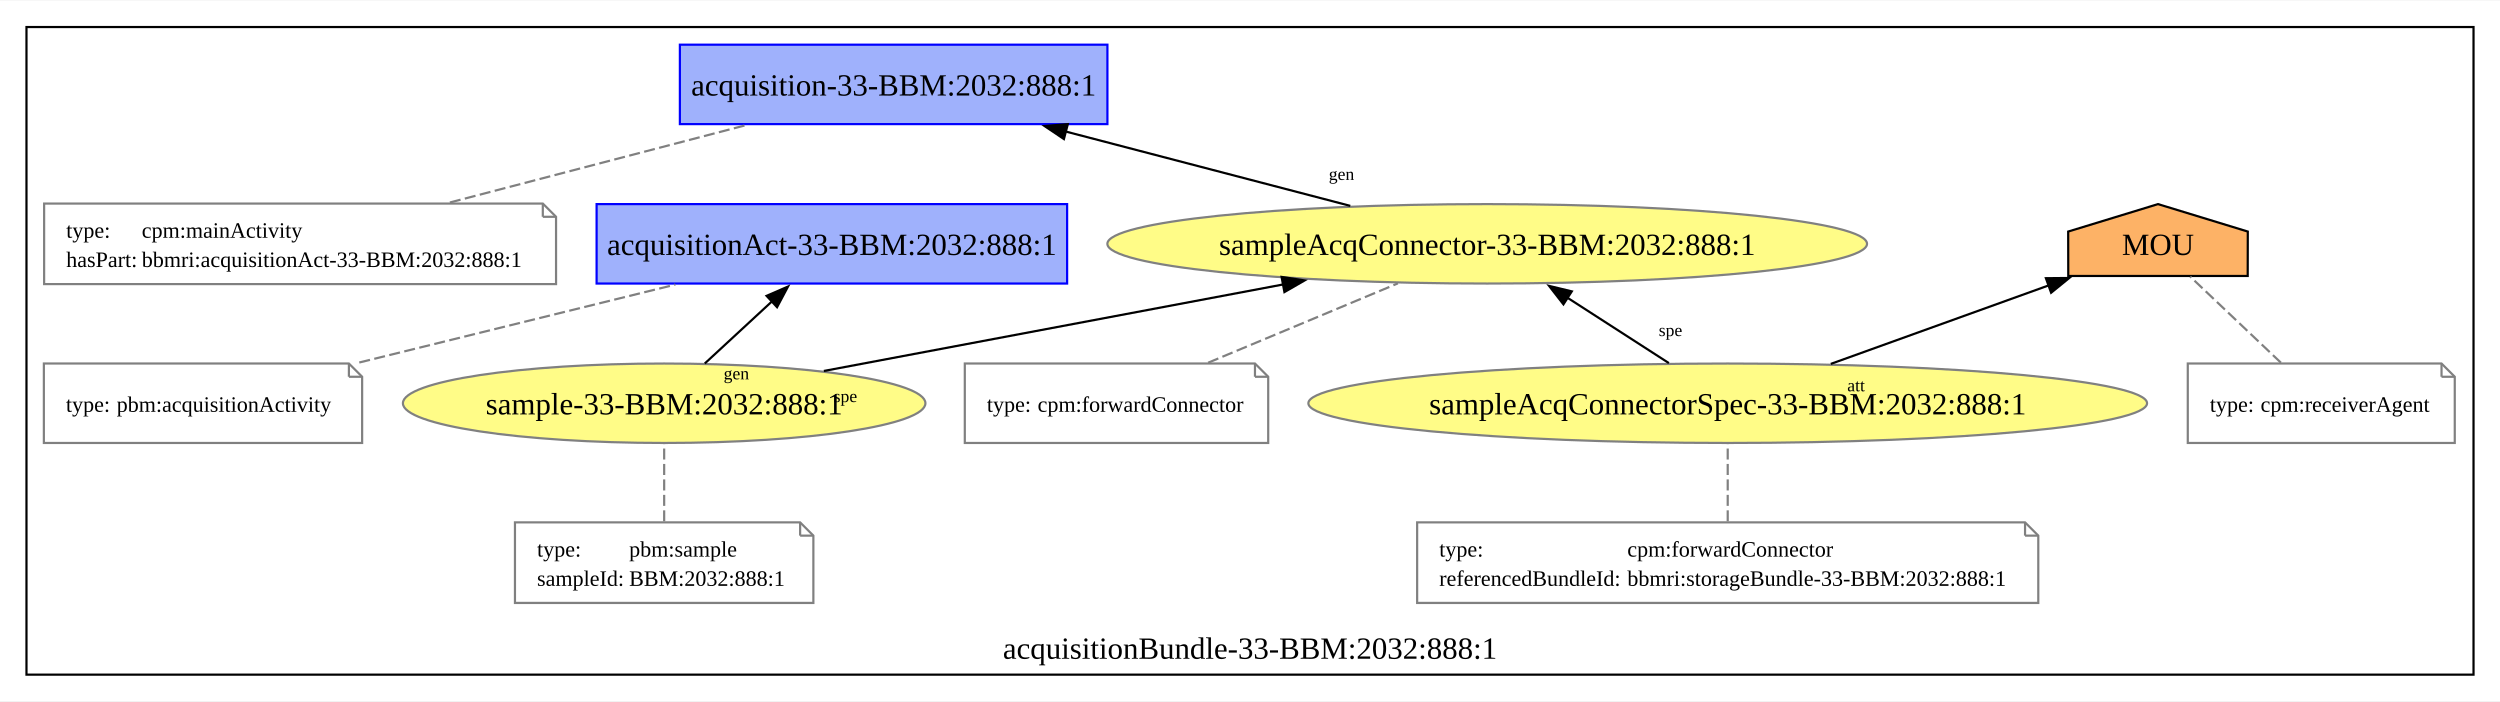
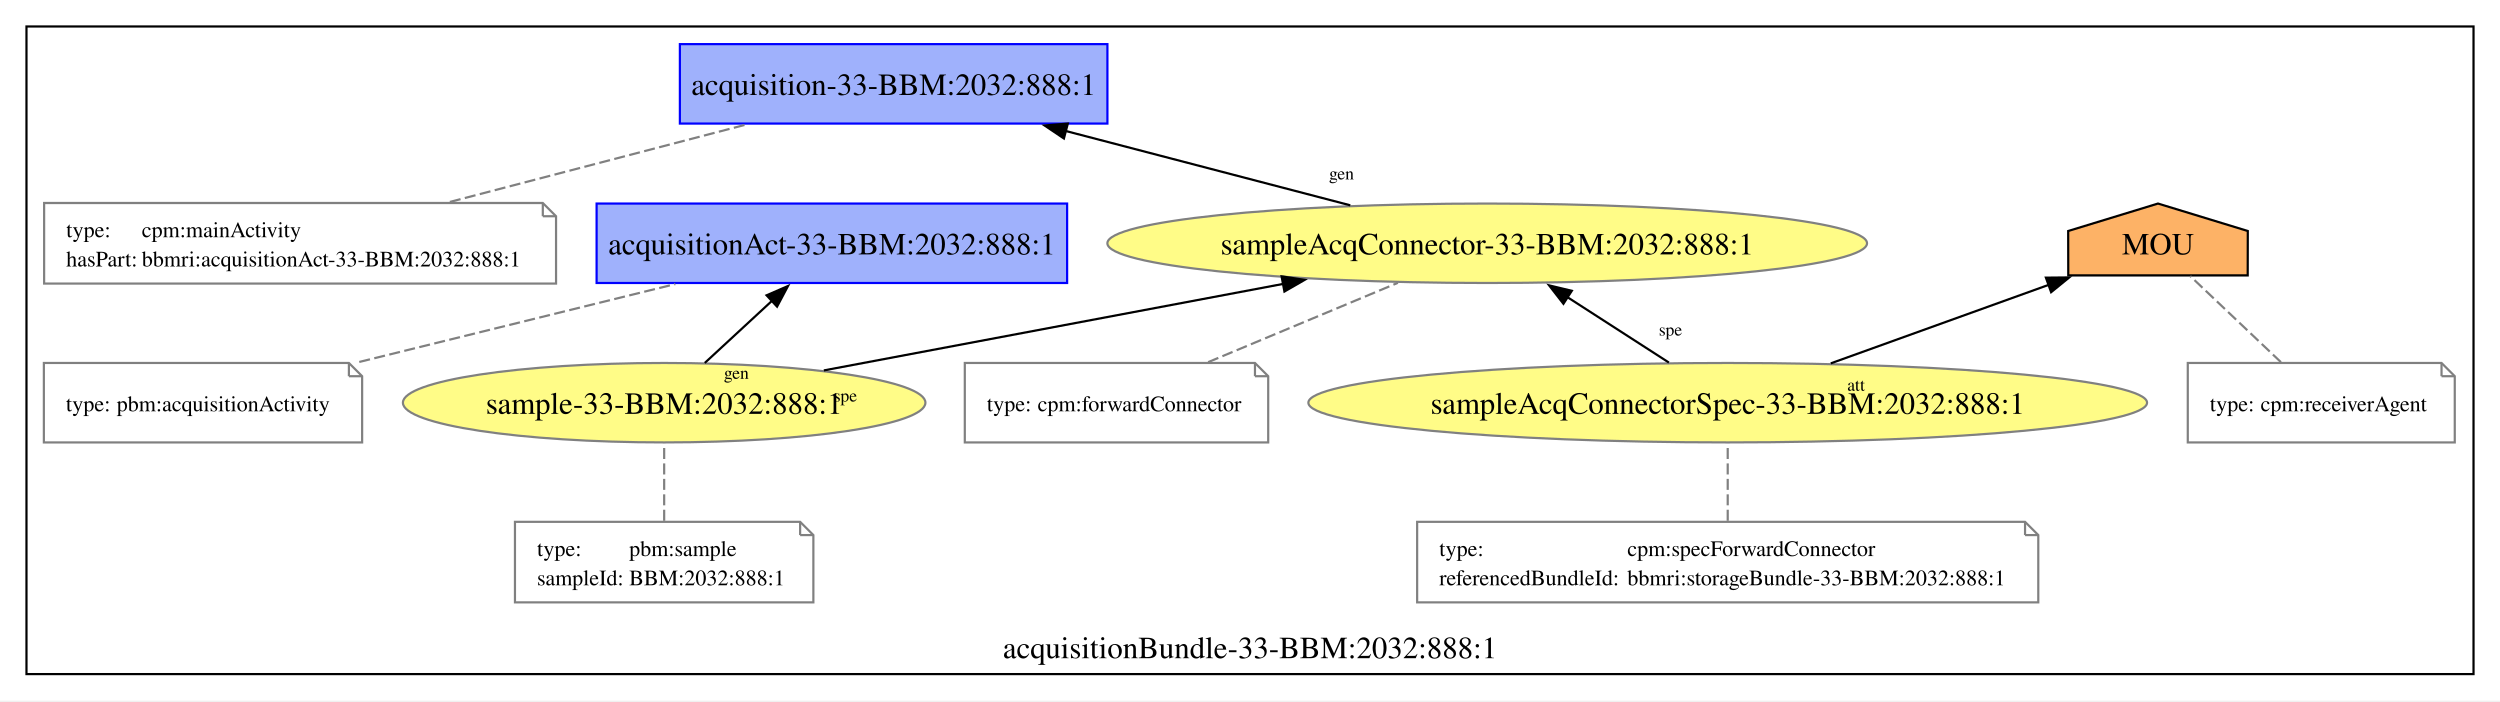
- <svg xmlns="http://www.w3.org/2000/svg" xmlns:xlink="http://www.w3.org/1999/xlink" width="1133pt" height="318pt" viewBox="0.00 0.00 1133.00 317.50">
+ <svg xmlns="http://www.w3.org/2000/svg" xmlns:xlink="http://www.w3.org/1999/xlink" width="1133pt" height="318pt" viewBox="0.00 0.00 1133.00 318.00">
  <g id="graph0" class="graph" transform="scale(1 1) rotate(0) translate(4 313.5)">
    <polygon fill="white" stroke="none" points="-4,4 -4,-313.5 1129,-313.5 1129,4 -4,4" />
    <g id="clust1" class="cluster">
      <g id="a_clust1">
        <a xlink:href="http://www.bbmri.cz/schemas/biobank/data#acquisitionBundle-33-BBM:2032:888:1" xlink:title="acquisitionBundle-33-BBM:2032:888:1">
          <polygon fill="none" stroke="black" points="8,-8 8,-301.5 1117,-301.5 1117,-8 8,-8" />
-           <text text-anchor="middle" x="562.5" y="-15.2" font-family="Times New Roman,serif" font-size="14.00">acquisitionBundle-33-BBM:2032:888:1</text>
+           <text xml:space="preserve" text-anchor="middle" x="562.5" y="-15.2" font-family="Times,serif" font-size="14.00">acquisitionBundle-33-BBM:2032:888:1</text>
        </a>
      </g>
    </g>
    <g id="node1" class="node">
      <g id="a_node1">
        <a xlink:href="http://www.bbmri.cz/schemas/biobank/data#acquisition-33-BBM:2032:888:1" xlink:title="acquisition-33-BBM:2032:888:1">
          <polygon fill="#9fb1fc" stroke="#0000ff" points="497.88,-293.5 304.12,-293.5 304.12,-257.5 497.88,-257.5 497.88,-293.5" />
-           <text text-anchor="middle" x="401" y="-270.45" font-family="Times New Roman,serif" font-size="14.00">acquisition-33-BBM:2032:888:1</text>
+           <text xml:space="preserve" text-anchor="middle" x="401" y="-270.45" font-family="Times,serif" font-size="14.00">acquisition-33-BBM:2032:888:1</text>
        </a>
      </g>
    </g>
    <g id="node2" class="node">
      <polygon fill="none" stroke="gray" points="242,-221.5 16,-221.5 16,-185 248,-185 248,-215.5 242,-221.5" />
      <polyline fill="none" stroke="gray" points="242,-221.5 242,-215.5" />
      <polyline fill="none" stroke="gray" points="248,-215.5 242,-215.5" />
-       <text text-anchor="start" x="26" y="-206" font-family="Times New Roman,serif" font-size="10.00">type:</text>
-       <text text-anchor="start" x="60.25" y="-206" font-family="Times New Roman,serif" font-size="10.00">cpm:mainActivity</text>
-       <text text-anchor="start" x="26" y="-192.75" font-family="Times New Roman,serif" font-size="10.00">hasPart:</text>
-       <text text-anchor="start" x="60.25" y="-192.75" font-family="Times New Roman,serif" font-size="10.00">bbmri:acquisitionAct-33-BBM:2032:888:1</text>
+       <text xml:space="preserve" text-anchor="start" x="26" y="-206" font-family="Times,serif" font-size="10.00">type:</text>
+       <text xml:space="preserve" text-anchor="start" x="60.25" y="-206" font-family="Times,serif" font-size="10.00">cpm:mainActivity</text>
+       <text xml:space="preserve" text-anchor="start" x="26" y="-192.75" font-family="Times,serif" font-size="10.00">hasPart:</text>
+       <text xml:space="preserve" text-anchor="start" x="60.25" y="-192.75" font-family="Times,serif" font-size="10.00">bbmri:acquisitionAct-33-BBM:2032:888:1</text>
    </g>
    <g id="edge1" class="edge">
      <path fill="none" stroke="gray" stroke-dasharray="5,2" d="M199.88,-221.98C240.97,-232.71 293.16,-246.34 334.07,-257.02" />
    </g>
    <g id="node3" class="node">
      <g id="a_node3">
        <a xlink:href="http://www.bbmri.cz/schemas/biobank/data#acquisitionAct-33-BBM:2032:888:1" xlink:title="acquisitionAct-33-BBM:2032:888:1">
          <polygon fill="#9fb1fc" stroke="#0000ff" points="479.62,-221.25 266.38,-221.25 266.38,-185.25 479.62,-185.25 479.62,-221.25" />
-           <text text-anchor="middle" x="373" y="-198.2" font-family="Times New Roman,serif" font-size="14.00">acquisitionAct-33-BBM:2032:888:1</text>
+           <text xml:space="preserve" text-anchor="middle" x="373" y="-198.2" font-family="Times,serif" font-size="14.00">acquisitionAct-33-BBM:2032:888:1</text>
        </a>
      </g>
    </g>
    <g id="node4" class="node">
      <polygon fill="none" stroke="gray" points="154.12,-149 15.88,-149 15.88,-113 160.12,-113 160.12,-143 154.12,-149" />
      <polyline fill="none" stroke="gray" points="154.12,-149 154.12,-143" />
      <polyline fill="none" stroke="gray" points="160.12,-143 154.12,-143" />
-       <text text-anchor="start" x="25.88" y="-127.12" font-family="Times New Roman,serif" font-size="10.00">type:</text>
-       <text text-anchor="start" x="48.88" y="-127.12" font-family="Times New Roman,serif" font-size="10.00">pbm:acquisitionActivity</text>
+       <text xml:space="preserve" text-anchor="start" x="25.88" y="-127.12" font-family="Times,serif" font-size="10.00">type:</text>
+       <text xml:space="preserve" text-anchor="start" x="48.88" y="-127.12" font-family="Times,serif" font-size="10.00">pbm:acquisitionActivity</text>
    </g>
    <g id="edge2" class="edge">
      <path fill="none" stroke="gray" stroke-dasharray="5,2" d="M158.82,-149.46C202.5,-160.22 258.34,-173.99 302.05,-184.76" />
    </g>
    <g id="node5" class="node">
      <g id="a_node5">
        <a xlink:href="http://www.bbmri.cz/schemas/biobank/data#sampleAcqConnector-33-BBM:2032:888:1" xlink:title="sampleAcqConnector-33-BBM:2032:888:1">
          <ellipse fill="#fffc87" stroke="#808080" cx="670" cy="-203.25" rx="172.14" ry="18" />
-           <text text-anchor="middle" x="670" y="-198.2" font-family="Times New Roman,serif" font-size="14.00">sampleAcqConnector-33-BBM:2032:888:1</text>
+           <text xml:space="preserve" text-anchor="middle" x="670" y="-198.2" font-family="Times,serif" font-size="14.00">sampleAcqConnector-33-BBM:2032:888:1</text>
        </a>
      </g>
    </g>
    <g id="edge7" class="edge">
      <path fill="none" stroke="black" d="M607.95,-220.45C569.57,-230.48 519.98,-243.43 478.97,-254.14" />
      <polygon fill="black" stroke="black" points="478.17,-250.73 469.38,-256.64 479.94,-257.5 478.17,-250.73" />
-       <text text-anchor="middle" x="603.97" y="-232.19" font-family="Times New Roman,serif" font-size="8.00">gen</text>
+       <text xml:space="preserve" text-anchor="middle" x="603.97" y="-232.19" font-family="Times,serif" font-size="8.00">gen</text>
    </g>
    <g id="node6" class="node">
      <polygon fill="none" stroke="gray" points="564.75,-149 433.25,-149 433.25,-113 570.75,-113 570.75,-143 564.75,-149" />
      <polyline fill="none" stroke="gray" points="564.75,-149 564.75,-143" />
      <polyline fill="none" stroke="gray" points="570.75,-143 564.75,-143" />
-       <text text-anchor="start" x="443.25" y="-127.12" font-family="Times New Roman,serif" font-size="10.00">type:</text>
-       <text text-anchor="start" x="466.25" y="-127.12" font-family="Times New Roman,serif" font-size="10.00">cpm:forwardConnector</text>
+       <text xml:space="preserve" text-anchor="start" x="443.25" y="-127.12" font-family="Times,serif" font-size="10.00">type:</text>
+       <text xml:space="preserve" text-anchor="start" x="466.25" y="-127.12" font-family="Times,serif" font-size="10.00">cpm:forwardConnector</text>
    </g>
    <g id="edge3" class="edge">
      <path fill="none" stroke="gray" stroke-dasharray="5,2" d="M543.53,-149.37C569.76,-160.34 603.5,-174.44 629.53,-185.33" />
    </g>
    <g id="node7" class="node">
      <g id="a_node7">
        <a xlink:href="http://www.bbmri.cz/schemas/biobank/data#sampleAcqConnectorSpec-33-BBM:2032:888:1" xlink:title="sampleAcqConnectorSpec-33-BBM:2032:888:1">
          <ellipse fill="#fffc87" stroke="#808080" cx="779" cy="-131" rx="190.05" ry="18" />
-           <text text-anchor="middle" x="779" y="-125.95" font-family="Times New Roman,serif" font-size="14.00">sampleAcqConnectorSpec-33-BBM:2032:888:1</text>
+           <text xml:space="preserve" text-anchor="middle" x="779" y="-125.95" font-family="Times,serif" font-size="14.00">sampleAcqConnectorSpec-33-BBM:2032:888:1</text>
        </a>
      </g>
    </g>
    <g id="edge9" class="edge">
      <path fill="none" stroke="black" d="M752.34,-149.19C738.48,-158.12 721.34,-169.16 706.3,-178.86" />
      <polygon fill="black" stroke="black" points="704.55,-175.82 698.04,-184.18 708.34,-181.7 704.55,-175.82" />
-       <text text-anchor="middle" x="753.07" y="-161.44" font-family="Times New Roman,serif" font-size="8.00">spe</text>
+       <text xml:space="preserve" text-anchor="middle" x="753.07" y="-161.44" font-family="Times,serif" font-size="8.00">spe</text>
    </g>
    <g id="node11" class="node">
      <g id="a_node11">
        <a xlink:href="http://www.bbmri.cz/schemas/biobank/data#MOU" xlink:title="MOU">
          <polygon fill="#fdb266" stroke="black" points="1014.7,-208.81 974,-221.25 933.3,-208.81 933.34,-188.69 1014.66,-188.69 1014.7,-208.81" />
-           <text text-anchor="middle" x="974" y="-198.2" font-family="Times New Roman,serif" font-size="14.00">MOU</text>
+           <text xml:space="preserve" text-anchor="middle" x="974" y="-198.2" font-family="Times,serif" font-size="14.00">MOU</text>
        </a>
      </g>
    </g>
    <g id="edge8" class="edge">
      <path fill="none" stroke="black" d="M825.71,-148.83C855.51,-159.56 894.1,-173.47 924.44,-184.4" />
      <polygon fill="black" stroke="black" points="923.2,-187.67 933.79,-187.77 925.57,-181.08 923.2,-187.67" />
-       <text text-anchor="middle" x="837.17" y="-136.42" font-family="Times New Roman,serif" font-size="8.00">att</text>
+       <text xml:space="preserve" text-anchor="middle" x="837.17" y="-136.42" font-family="Times,serif" font-size="8.00">att</text>
    </g>
    <g id="node8" class="node">
      <polygon fill="none" stroke="gray" points="913.75,-77 638.25,-77 638.25,-40.5 919.75,-40.5 919.75,-71 913.75,-77" />
      <polyline fill="none" stroke="gray" points="913.75,-77 913.75,-71" />
      <polyline fill="none" stroke="gray" points="919.75,-71 913.75,-71" />
-       <text text-anchor="start" x="648.25" y="-61.5" font-family="Times New Roman,serif" font-size="10.00">type:</text>
-       <text text-anchor="start" x="733.5" y="-61.5" font-family="Times New Roman,serif" font-size="10.00">cpm:forwardConnector</text>
-       <text text-anchor="start" x="648.25" y="-48.25" font-family="Times New Roman,serif" font-size="10.00">referencedBundleId:</text>
-       <text text-anchor="start" x="733.5" y="-48.25" font-family="Times New Roman,serif" font-size="10.00">bbmri:storageBundle-33-BBM:2032:888:1</text>
+       <text xml:space="preserve" text-anchor="start" x="648.25" y="-61.5" font-family="Times,serif" font-size="10.00">type:</text>
+       <text xml:space="preserve" text-anchor="start" x="733.5" y="-61.5" font-family="Times,serif" font-size="10.00">cpm:specForwardConnector</text>
+       <text xml:space="preserve" text-anchor="start" x="648.25" y="-48.25" font-family="Times,serif" font-size="10.00">referencedBundleId:</text>
+       <text xml:space="preserve" text-anchor="start" x="733.5" y="-48.25" font-family="Times,serif" font-size="10.00">bbmri:storageBundle-33-BBM:2032:888:1</text>
    </g>
    <g id="edge4" class="edge">
      <path fill="none" stroke="gray" stroke-dasharray="5,2" d="M779,-77.48C779,-88.21 779,-101.84 779,-112.52" />
    </g>
    <g id="node9" class="node">
      <g id="a_node9">
        <a xlink:href="http://www.bbmri.cz/schemas/biobank/data#sample-33-BBM:2032:888:1" xlink:title="sample-33-BBM:2032:888:1">
          <ellipse fill="#fffc87" stroke="#808080" cx="297" cy="-131" rx="118.4" ry="18" />
-           <text text-anchor="middle" x="297" y="-125.95" font-family="Times New Roman,serif" font-size="14.00">sample-33-BBM:2032:888:1</text>
+           <text xml:space="preserve" text-anchor="middle" x="297" y="-125.95" font-family="Times,serif" font-size="14.00">sample-33-BBM:2032:888:1</text>
        </a>
      </g>
    </g>
    <g id="edge11" class="edge">
      <path fill="none" stroke="black" d="M315.4,-149.01C324.6,-157.51 335.9,-167.96 346.06,-177.35" />
      <polygon fill="black" stroke="black" points="343.41,-179.67 353.13,-183.89 348.16,-174.53 343.41,-179.67" />
-       <text text-anchor="middle" x="329.72" y="-141.83" font-family="Times New Roman,serif" font-size="8.00">gen</text>
+       <text xml:space="preserve" text-anchor="middle" x="329.72" y="-141.83" font-family="Times,serif" font-size="8.00">gen</text>
    </g>
    <g id="edge10" class="edge">
      <path fill="none" stroke="black" d="M369.36,-145.63C428.84,-156.83 513.49,-172.77 577.82,-184.89" />
      <polygon fill="black" stroke="black" points="576.81,-188.26 587.28,-186.67 578.1,-181.38 576.81,-188.26" />
-       <text text-anchor="middle" x="379.14" y="-131.53" font-family="Times New Roman,serif" font-size="8.00">spe</text>
+       <text xml:space="preserve" text-anchor="middle" x="379.14" y="-131.53" font-family="Times,serif" font-size="8.00">spe</text>
    </g>
    <g id="node10" class="node">
      <polygon fill="none" stroke="gray" points="358.62,-77 229.38,-77 229.38,-40.5 364.62,-40.5 364.62,-71 358.62,-77" />
      <polyline fill="none" stroke="gray" points="358.62,-77 358.62,-71" />
      <polyline fill="none" stroke="gray" points="364.62,-71 358.62,-71" />
-       <text text-anchor="start" x="239.38" y="-61.5" font-family="Times New Roman,serif" font-size="10.00">type:</text>
-       <text text-anchor="start" x="281.12" y="-61.5" font-family="Times New Roman,serif" font-size="10.00">pbm:sample</text>
-       <text text-anchor="start" x="239.38" y="-48.25" font-family="Times New Roman,serif" font-size="10.00">sampleId:</text>
-       <text text-anchor="start" x="281.12" y="-48.25" font-family="Times New Roman,serif" font-size="10.00">BBM:2032:888:1</text>
+       <text xml:space="preserve" text-anchor="start" x="239.38" y="-61.5" font-family="Times,serif" font-size="10.00">type:</text>
+       <text xml:space="preserve" text-anchor="start" x="281.12" y="-61.5" font-family="Times,serif" font-size="10.00">pbm:sample</text>
+       <text xml:space="preserve" text-anchor="start" x="239.38" y="-48.25" font-family="Times,serif" font-size="10.00">sampleId:</text>
+       <text xml:space="preserve" text-anchor="start" x="281.12" y="-48.25" font-family="Times,serif" font-size="10.00">BBM:2032:888:1</text>
    </g>
    <g id="edge5" class="edge">
      <path fill="none" stroke="gray" stroke-dasharray="5,2" d="M297,-77.48C297,-88.21 297,-101.84 297,-112.52" />
    </g>
    <g id="node12" class="node">
      <polygon fill="none" stroke="gray" points="1102.5,-149 987.5,-149 987.5,-113 1108.5,-113 1108.5,-143 1102.5,-149" />
      <polyline fill="none" stroke="gray" points="1102.5,-149 1102.5,-143" />
      <polyline fill="none" stroke="gray" points="1108.5,-143 1102.5,-143" />
-       <text text-anchor="start" x="997.5" y="-127.12" font-family="Times New Roman,serif" font-size="10.00">type:</text>
-       <text text-anchor="start" x="1020.5" y="-127.12" font-family="Times New Roman,serif" font-size="10.00">cpm:receiverAgent</text>
+       <text xml:space="preserve" text-anchor="start" x="997.5" y="-127.12" font-family="Times,serif" font-size="10.00">type:</text>
+       <text xml:space="preserve" text-anchor="start" x="1020.5" y="-127.12" font-family="Times,serif" font-size="10.00">cpm:receiverAgent</text>
    </g>
    <g id="edge6" class="edge">
      <path fill="none" stroke="gray" stroke-dasharray="5,2" d="M1029.71,-149.37C1017.04,-161.39 1000.4,-177.19 988.61,-188.38" />
    </g>
  </g>
</svg>
